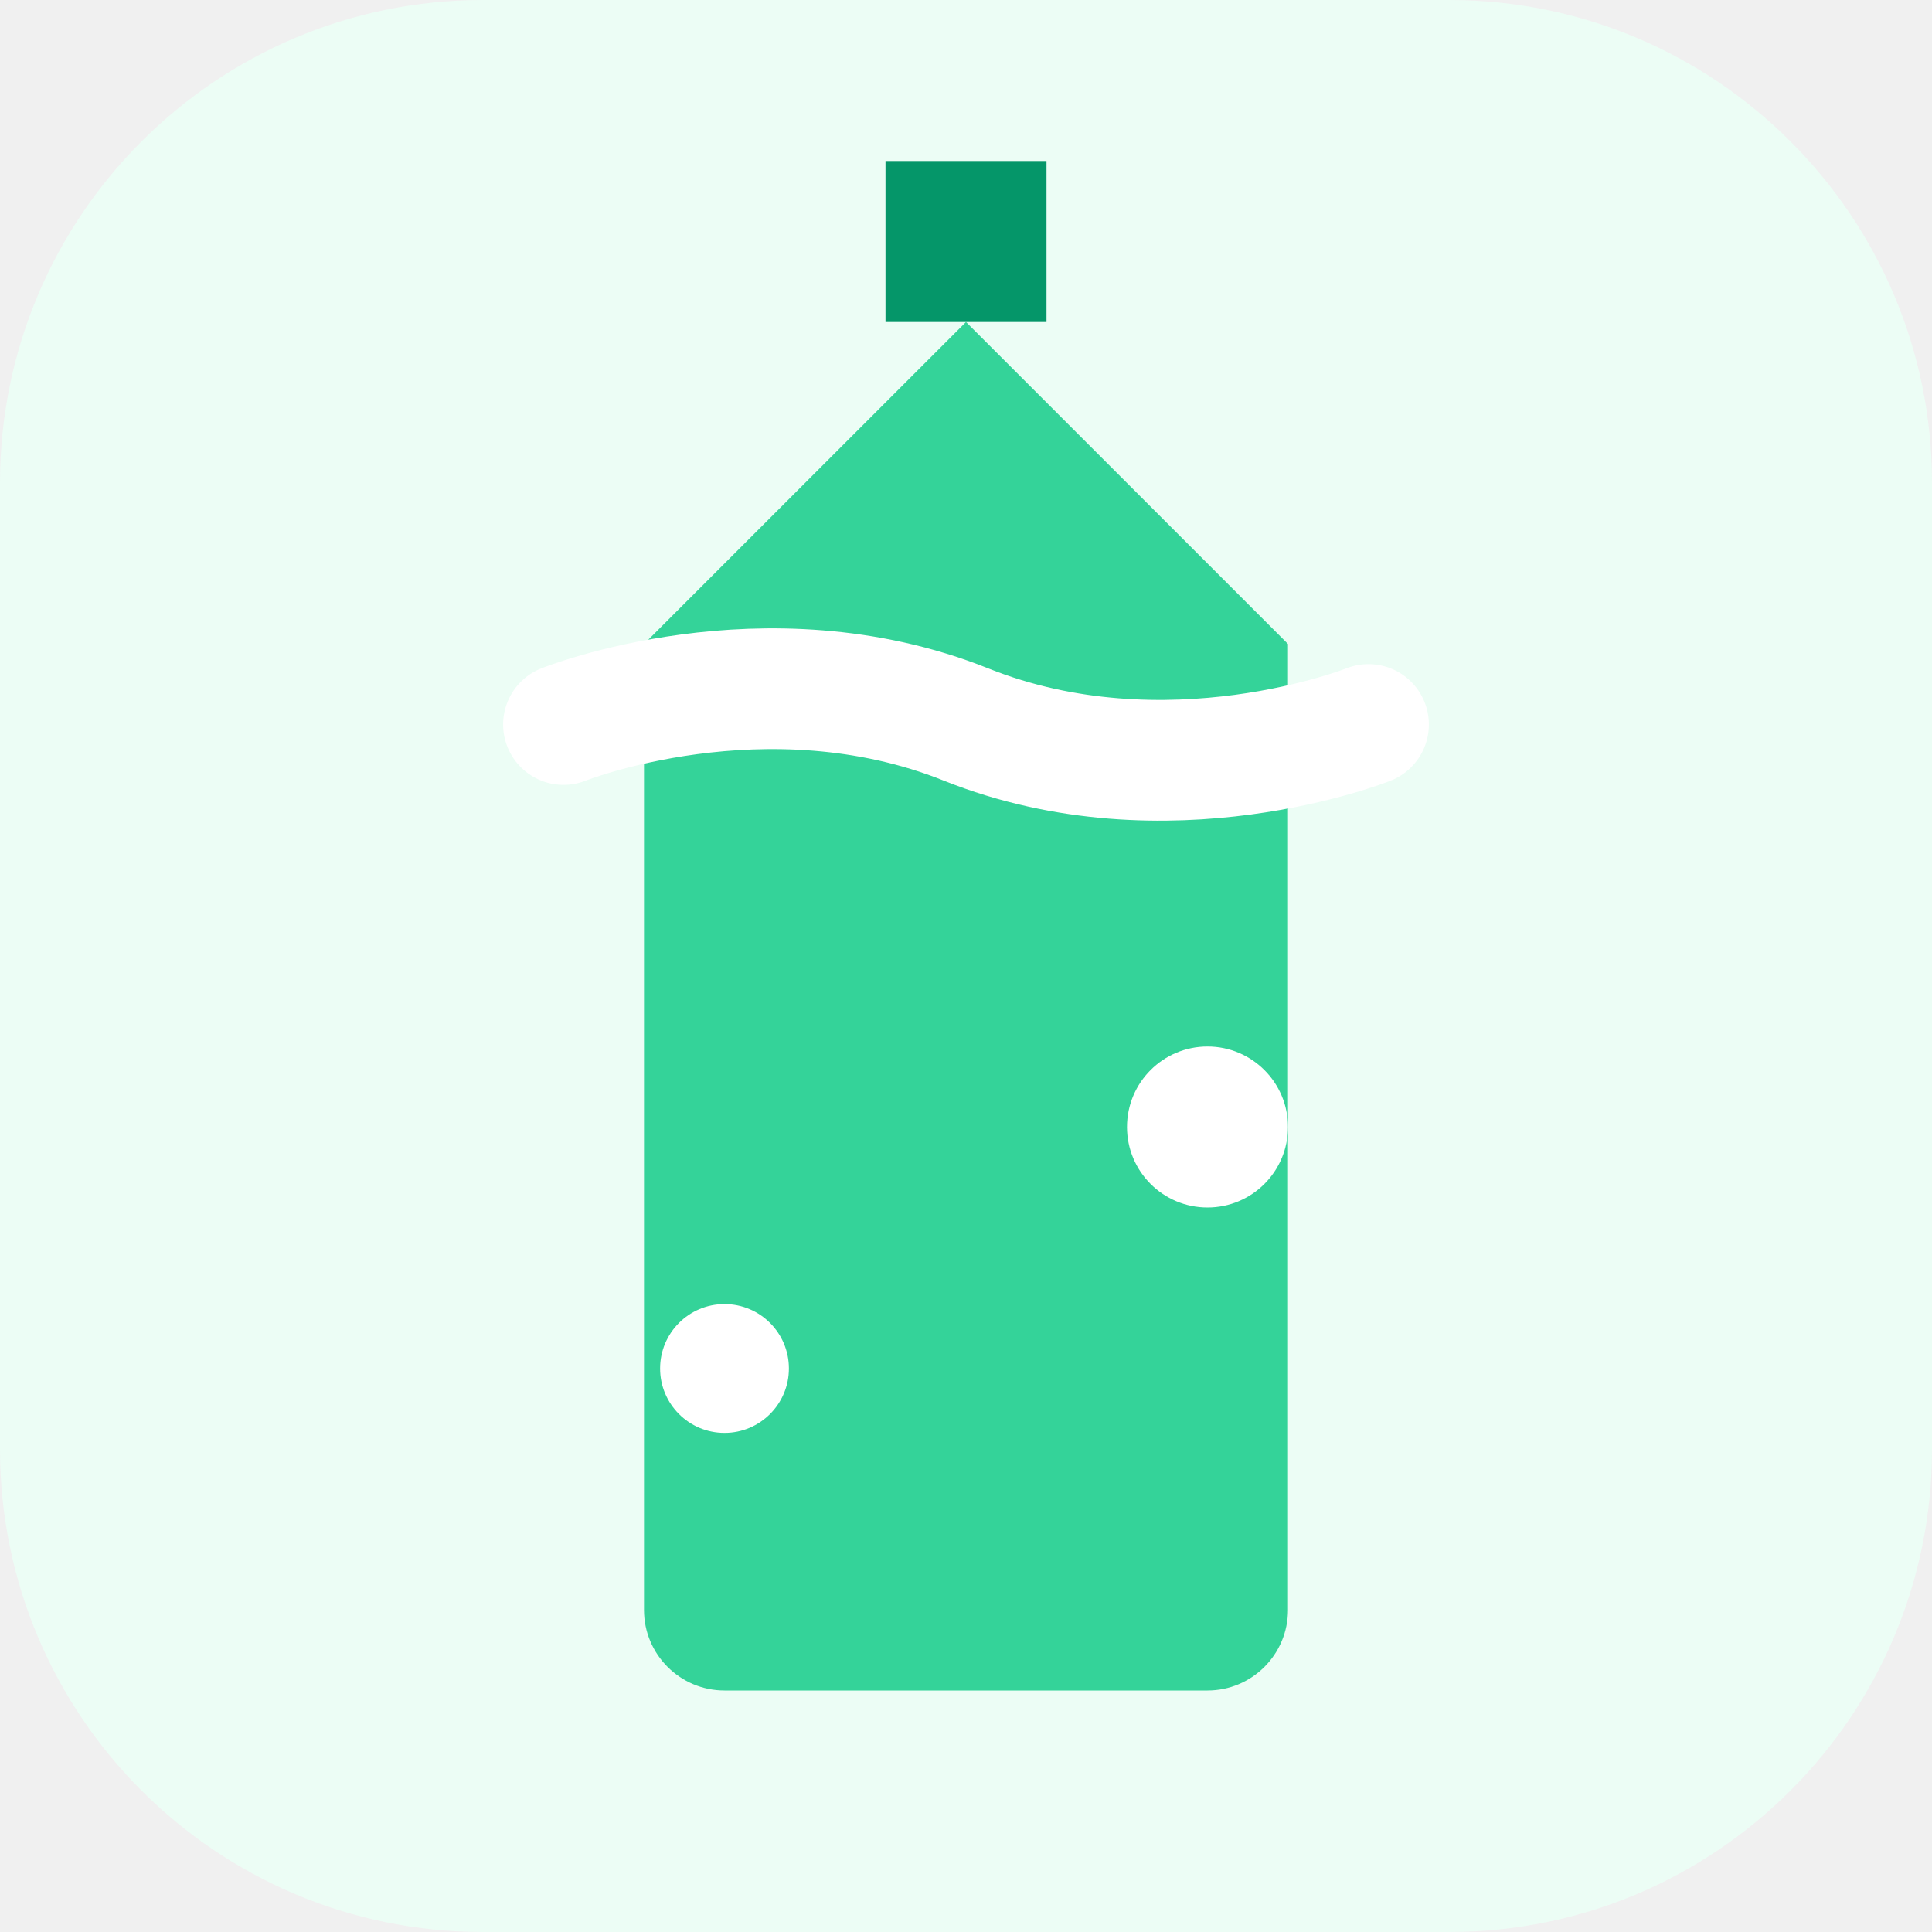
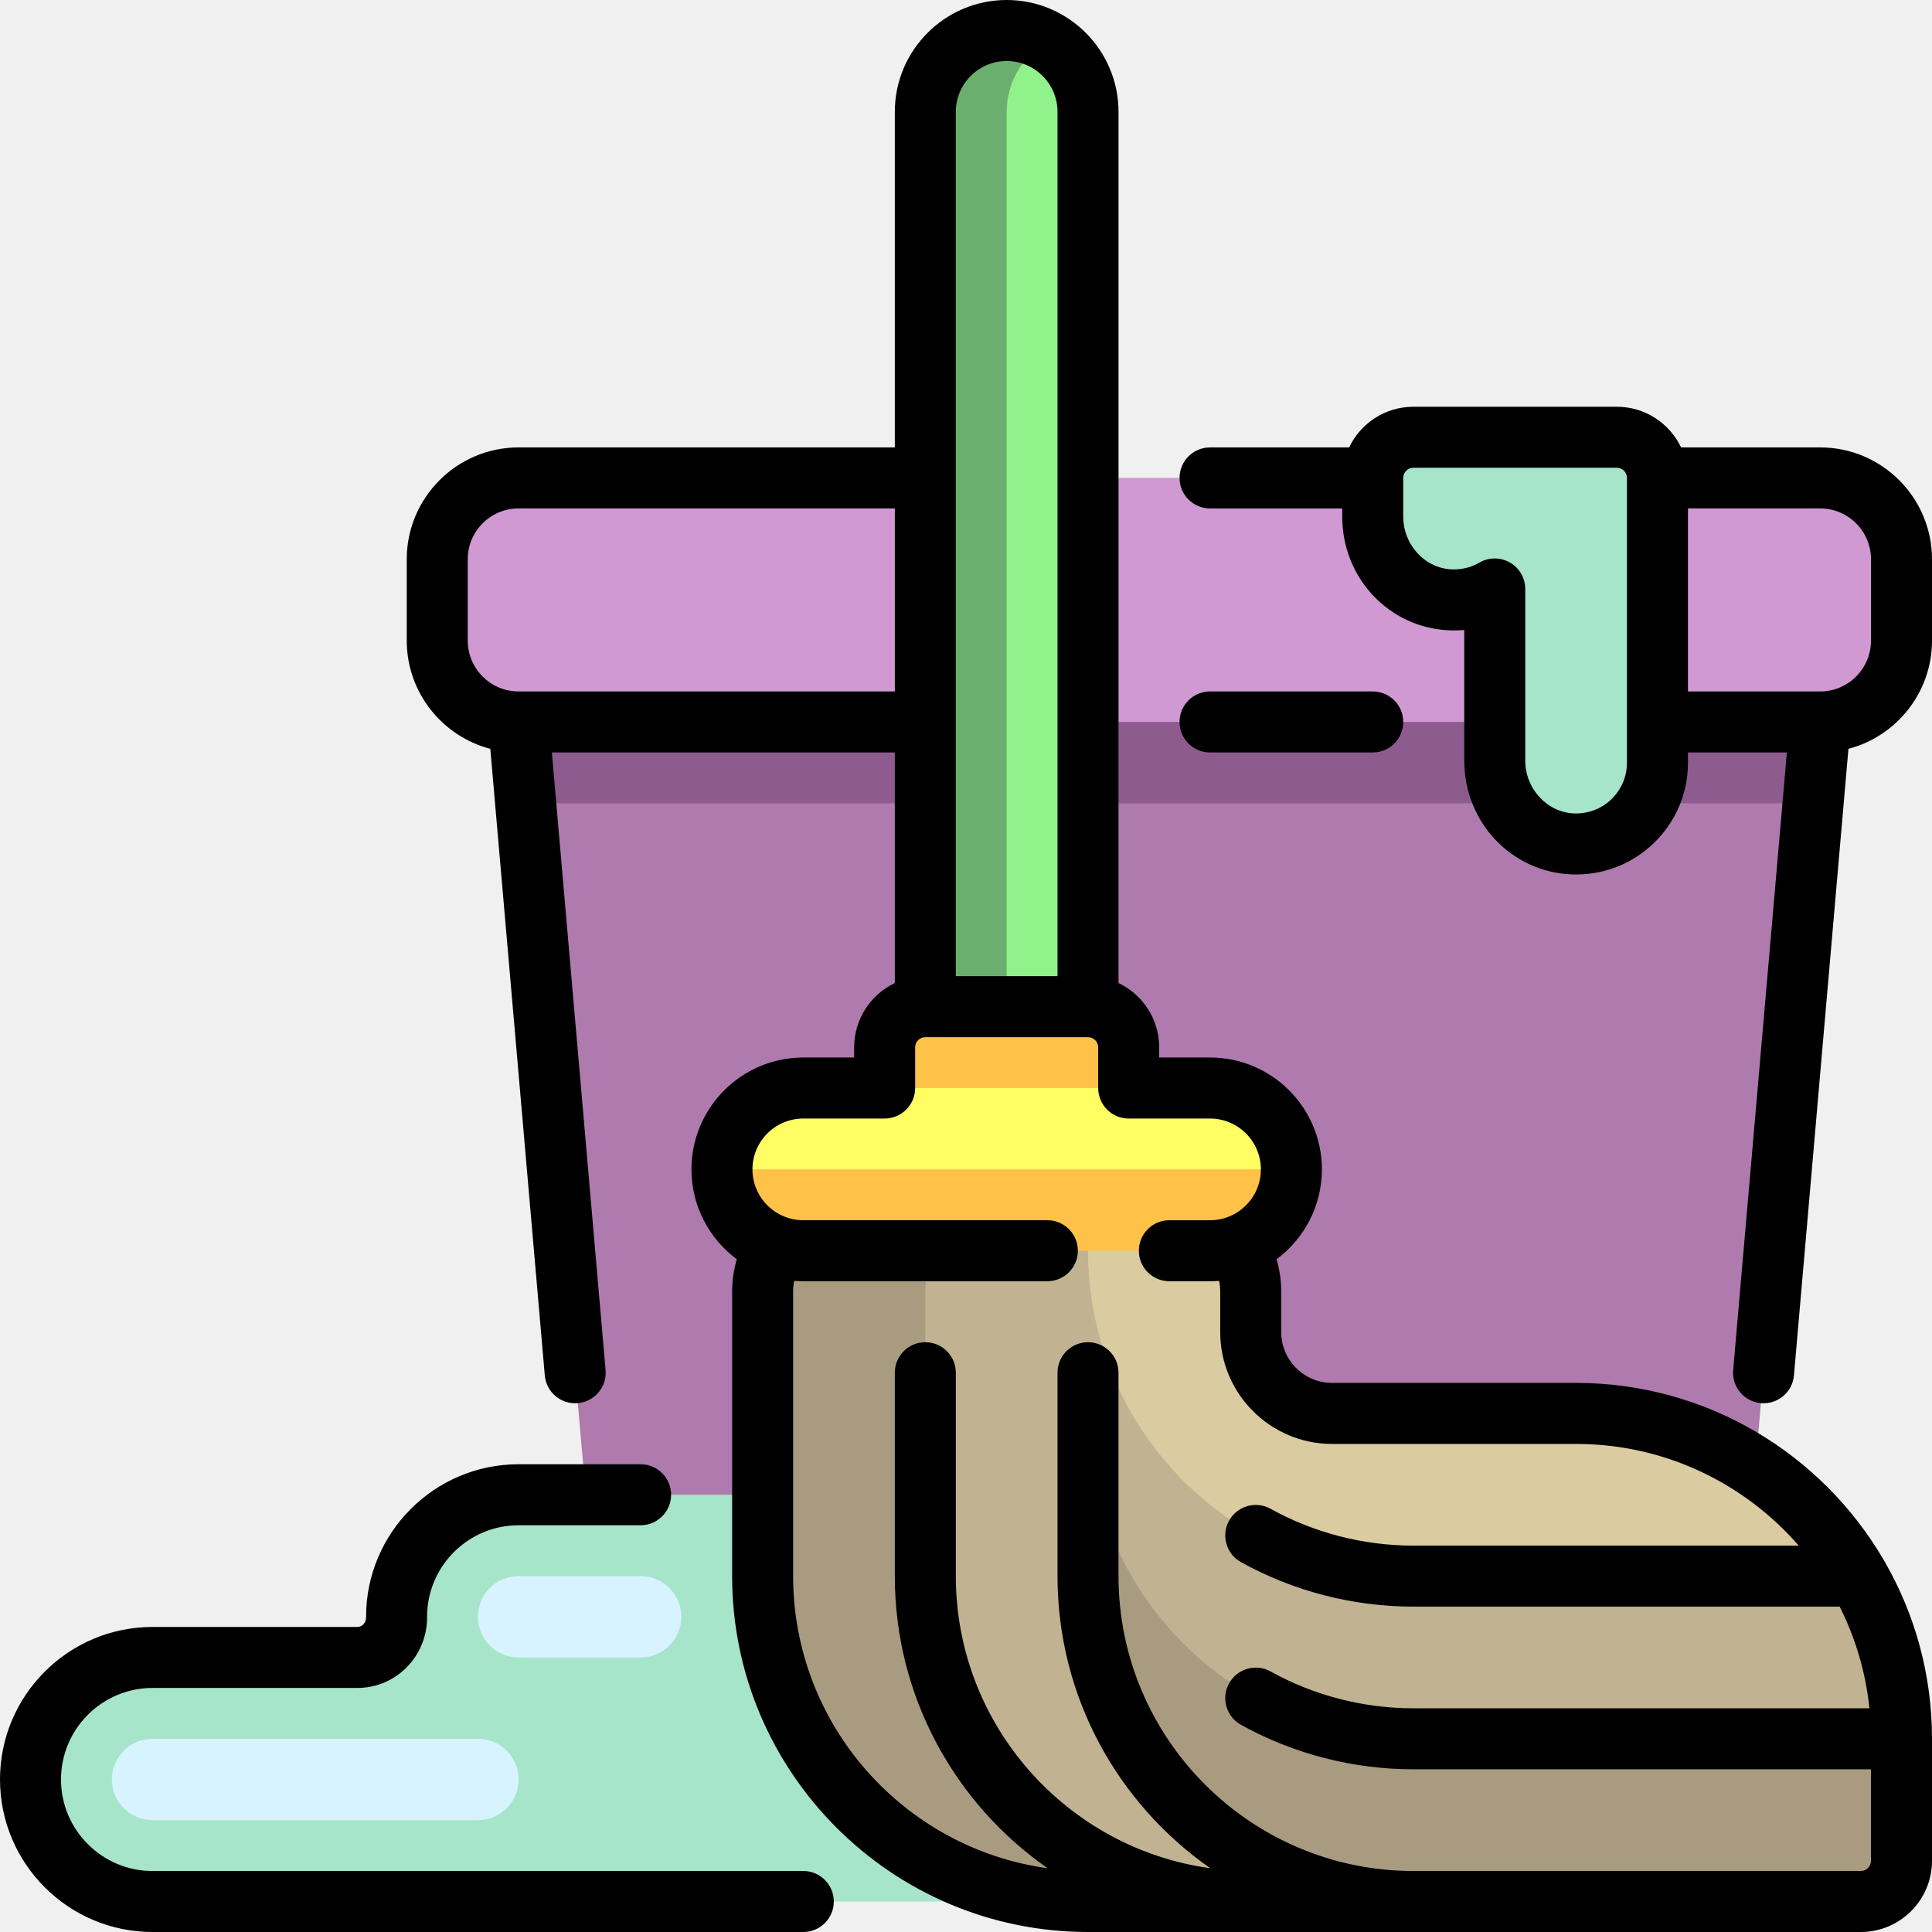
- <svg xmlns="http://www.w3.org/2000/svg" viewBox="0 0 24 24" width="100%" height="100%">
-   <rect width="24" height="24" rx="6" fill="#ECFDF5" />
-   <path d="M12 4L16 8V20C16 20.552 15.552 21 15 21H9C8.448 21 8 20.552 8 20V8L12 4Z" fill="#34D399" />
-   <path d="M11 2H13V4H11V2Z" fill="#059669" />
-   <path d="M7 9C7 9 9.5 8 12 9C14.5 10 17 9 17 9" stroke="#FFFFFF" stroke-width="1.5" stroke-linecap="round" fill="none" />
-   <circle cx="15" cy="14" r="1" fill="#FFFFFF" />
-   <circle cx="9" cy="17" r="0.8" fill="#FFFFFF" />
+ <svg xmlns="http://www.w3.org/2000/svg" height="800px" width="800px" version="1.1" id="Layer_1" viewBox="0 0 512 512" xml:space="preserve">
+   <path style="fill:#AF7AAE;" d="M460.8,439.242H158.989l-21.558-247.916h344.926L460.8,439.242z" />
+   <path style="fill:#8E5B8E;" d="M482.358,169.768v21.558l-1.874,21.558H139.306l-1.874-21.558v-21.558H482.358z" />
+   <path style="fill:#D199D1;" d="M503.916,148.211v21.558c0,11.906-9.651,21.558-21.558,21.558H137.432  c-11.906,0-21.558-9.651-21.558-21.558v-21.558c0-11.906,9.651-21.558,21.558-21.558h344.926  C494.264,126.653,503.916,136.304,503.916,148.211z" />
+   <path style="fill:#A7E5CB;" d="M471.579,428.463L471.579,428.463c0,17.859-14.477,32.337-32.337,32.337h-66.521  c1.192,3.372,1.847,6.999,1.847,10.779l0,0c0,17.859-14.477,32.337-32.337,32.337H40.421c-17.86,0-32.337-14.478-32.337-32.337l0,0  c0-17.859,14.477-32.337,32.337-32.337h66.521c-1.192-3.372-1.848-6.999-1.848-10.779l0,0c0-17.859,14.477-32.337,32.337-32.337  h301.811C457.102,396.126,471.579,410.605,471.579,428.463z M383.222,158.886c4.731,0.46,9.165-0.638,12.905-2.804v45.507  c0,11.69,9.09,21.645,20.772,22.06c12.264,0.437,22.344-9.377,22.344-21.544v-75.453c0-5.953-4.826-10.779-10.779-10.779h-21.558  h-10.779h-21.558c-5.953,0-10.779,4.826-10.779,10.779v10.289C363.789,148.116,372.1,157.804,383.222,158.886z" />
+   <path style="fill:#D7F3FF;" d="M180.547,428.463c0,5.953-4.826,10.779-10.779,10.779h-32.337c-5.953,0-10.779-4.826-10.779-10.779  s4.826-10.779,10.779-10.779h32.337C175.722,417.684,180.547,422.51,180.547,428.463z M126.653,460.8H40.421  c-5.953,0-10.779,4.826-10.779,10.779s4.826,10.779,10.779,10.779h86.232c5.953,0,10.779-4.826,10.779-10.779  S132.606,460.8,126.653,460.8z" />
+   <path style="fill:#A89B80;" d="M353.01,374.568h64.674c47.625,0,86.232,38.607,86.232,86.232v32.337  c0,5.953-4.826,10.779-10.779,10.779h-204.8c-47.625,0-86.232-38.607-86.232-86.232v-75.453c0-11.906,9.651-21.558,21.558-21.558  h86.232c11.906,0,21.558,9.651,21.558,21.558v10.779C331.453,364.917,341.104,374.568,353.01,374.568z" />
+   <path style="fill:#C1B291;" d="M503.916,460.8v43.116H331.453c-47.625,0-86.232-38.607-86.232-86.232v-75.453  c0-11.906,9.651-21.558,21.558-21.558h43.116c11.906,0,21.558,9.651,21.558,21.558v10.779c0,11.906,9.651,21.558,21.558,21.558  h43.116h21.558C465.309,374.568,503.916,413.175,503.916,460.8z" />
+   <path style="fill:#A89B80;" d="M503.916,460.8v43.116H374.568c-47.625,0-86.232-38.607-86.232-86.232v-43.116  c0,47.625,38.607,86.232,86.232,86.232H503.916z" />
+   <path style="fill:#DBCBA1;" d="M492.351,417.684H374.568c-47.625,0-86.232-38.607-86.232-86.232v-10.779h21.558  c11.906,0,21.558,9.651,21.558,21.558v10.779c0,11.906,9.651,21.558,21.558,21.558h64.674  C449.596,374.568,477.439,391.917,492.351,417.684z" />
+   <path style="fill:#91F18B;" d="M288.337,29.642v237.137v21.558h-43.116v-21.558V29.642c0-11.906,9.651-21.558,21.558-21.558  C278.685,8.084,288.337,17.736,288.337,29.642z" />
+   <path style="fill:#6BAF6E;" d="M266.779,29.642v258.695h-21.558V29.642c0-11.906,9.651-21.558,21.558-21.558  c3.931,0,7.606,1.069,10.779,2.907C271.121,14.721,266.779,21.668,266.779,29.642z" />
+   <path style="fill:#FFC248;" d="M342.232,309.895L342.232,309.895c0,11.906-9.651,21.558-21.558,21.558H212.884  c-11.906,0-21.558-9.651-21.558-21.558l0,0c0-11.906,9.651-21.558,21.558-21.558h21.558v-10.779c0-5.953,4.826-10.779,10.779-10.779  h43.116c5.953,0,10.779,4.826,10.779,10.779v10.779h21.558C332.58,288.337,342.232,297.988,342.232,309.895z" />
+   <path style="fill:#FFFF63;" d="M342.232,309.895H191.326l0,0c0-11.906,9.651-21.558,21.558-21.558h107.789  C332.58,288.337,342.232,297.988,342.232,309.895L342.232,309.895z" />
+   <path d="M220.968,503.916c0,4.466-3.62,8.084-8.084,8.084H40.421C18.132,512,0,493.868,0,471.579  c0-22.289,18.132-40.421,40.421-40.421h54.271c0.61,0,1.137-0.219,1.568-0.651c0.282-0.284,0.755-0.907,0.751-1.903v-0.141  c0-22.289,18.132-40.421,40.421-40.421h32.337c4.465,0,8.084,3.618,8.084,8.084c0,4.466-3.62,8.084-8.084,8.084h-32.337  c-13.373,0-24.253,10.88-24.253,24.253v0.113c0.018,5.039-1.924,9.787-5.467,13.343c-3.474,3.486-8.098,5.407-13.021,5.407H40.421  c-13.373,0-24.253,10.88-24.253,24.253s10.879,24.253,24.253,24.253h172.463C217.349,495.832,220.968,499.45,220.968,503.916z   M363.789,199.411c4.465,0,8.084-3.618,8.084-8.084s-3.62-8.084-8.084-8.084h-43.116c-4.465,0-8.084,3.618-8.084,8.084  s3.62,8.084,8.084,8.084H363.789z M499.548,413.998C507.467,427.798,512,443.78,512,460.8v32.337  c0,10.401-8.463,18.863-18.863,18.863h-204.8c-52.006,0-94.316-42.31-94.316-94.316v-75.453c0-2.895,0.424-5.763,1.246-8.511  c-7.291-5.406-12.025-14.073-12.025-23.826c0-16.344,13.297-29.642,29.642-29.642h13.474v-2.695c0-7.511,4.411-14.009,10.779-17.043  v-61.105H146.25l14.233,163.679c0.387,4.447-2.905,8.368-7.353,8.754c-4.452,0.406-8.368-2.904-8.755-7.353l-14.438-166.039  c-12.727-3.33-22.146-14.927-22.146-28.683v-21.558c0-16.344,13.297-29.642,29.642-29.642h99.705V29.642  C237.137,13.298,250.434,0,266.779,0s29.642,13.298,29.642,29.642v230.873c6.368,3.032,10.779,9.532,10.779,17.043v2.695h13.474  c16.345,0,29.642,13.298,29.642,29.642c0,9.753-4.734,18.42-12.025,23.826c0.822,2.749,1.246,5.617,1.246,8.511v10.779  c0,7.43,6.044,13.474,13.474,13.474h64.674c34.691,0,65.067,18.827,81.449,46.799C499.283,413.514,499.422,413.752,499.548,413.998z   M253.305,258.695h26.947V29.642c0-7.43-6.044-13.474-13.474-13.474s-13.474,6.044-13.474,13.474V258.695z M237.137,183.242v-48.505  h-99.705c-7.43,0-13.474,6.044-13.474,13.474v21.558c0,7.409,6.011,13.44,13.412,13.474c0.051,0.001,0.103,0.001,0.155,0H237.137z   M495.832,468.884H374.568c-15.993,0-31.796-4.078-45.699-11.793c-3.904-2.165-5.313-7.086-3.146-10.99  c2.167-3.903,7.086-5.315,10.991-3.147c11.511,6.388,24.601,9.764,37.856,9.764h120.848c-0.991-9.6-3.727-18.692-7.885-26.947  H374.568c-15.994,0-31.798-4.079-45.704-11.795c-3.904-2.167-5.313-7.087-3.146-10.99c2.165-3.905,7.087-5.312,10.991-3.146  c11.512,6.388,24.603,9.765,37.859,9.765h102.108c-14.339-16.498-35.469-26.947-58.992-26.947H353.01  c-16.345,0-29.642-13.298-29.642-29.642v-10.779c0-0.942-0.098-1.878-0.291-2.792c-0.793,0.065-1.595,0.097-2.404,0.097h-10.779  c-4.465,0-8.084-3.618-8.084-8.084s3.62-8.084,8.084-8.084h10.779c7.43,0,13.474-6.044,13.474-13.474s-6.044-13.474-13.474-13.474  h-21.558c-4.465,0-8.084-3.618-8.084-8.084V277.56c0-1.486-1.209-2.695-2.695-2.695h-43.116c-1.485,0-2.695,1.208-2.695,2.695  v10.779c0,4.466-3.62,8.084-8.084,8.084h-21.558c-7.43,0-13.474,6.044-13.474,13.474s6.044,13.474,13.474,13.474h64.674  c4.465,0,8.084,3.618,8.084,8.084s-3.62,8.084-8.084,8.084h-64.674c-0.808,0-1.611-0.032-2.404-0.097  c-0.192,0.914-0.291,1.85-0.291,2.792v75.453c0,39.461,29.402,72.186,67.447,77.418c-24.463-17.059-40.5-45.402-40.5-77.42v-53.895  c0-4.466,3.62-8.084,8.084-8.084c4.465,0,8.084,3.618,8.084,8.084v53.895c0,39.461,29.402,72.186,67.447,77.418  c-24.463-17.057-40.5-45.4-40.5-77.418v-53.895c0-4.466,3.62-8.084,8.084-8.084s8.084,3.618,8.084,8.084v53.895  c0,43.091,35.056,78.147,78.147,78.147h118.568c1.485,0,2.695-1.208,2.695-2.695V468.884z M512,148.211v21.558  c0,13.756-9.42,25.353-22.146,28.682l-14.438,166.04c-0.365,4.209-3.897,7.385-8.044,7.385c-0.235,0-0.472-0.01-0.71-0.03  c-4.447-0.386-7.74-4.306-7.353-8.754l14.233-163.68h-26.213v2.695c0,8.118-3.217,15.693-9.059,21.33  c-5.841,5.636-13.546,8.564-21.656,8.292c-16.021-0.57-28.57-13.809-28.57-30.139v-34.637c-1.85,0.169-3.723,0.164-5.602-0.019  c-15.243-1.484-26.735-14.378-26.735-29.991v-2.204h-35.032c-4.465,0-8.084-3.618-8.084-8.084c0-4.466,3.62-8.084,8.084-8.084  h36.853c3.032-6.367,9.532-10.779,17.042-10.779h53.895c7.51,0,14.009,4.412,17.042,10.779h36.853  C498.703,118.568,512,131.866,512,148.211z M431.158,126.653c0-1.486-1.209-2.695-2.695-2.695h-53.895  c-1.485,0-2.695,1.208-2.695,2.695v10.289c0,7.131,5.329,13.237,12.132,13.899c2.823,0.276,5.614-0.332,8.069-1.754  c1.253-0.725,2.652-1.089,4.051-1.089c1.394,0,2.787,0.36,4.038,1.08c2.504,1.444,4.046,4.113,4.046,7.004v45.507  c0,7.455,5.821,13.727,12.975,13.982c3.706,0.106,7.2-1.207,9.854-3.768c2.656-2.563,4.119-6.007,4.119-9.697v-75.454H431.158z   M495.832,148.211c0-7.43-6.044-13.474-13.474-13.474h-35.032v48.505h34.938c0.053,0,0.103,0,0.155,0  c7.402-0.033,13.412-6.064,13.412-13.474V148.211z" />
</svg>
